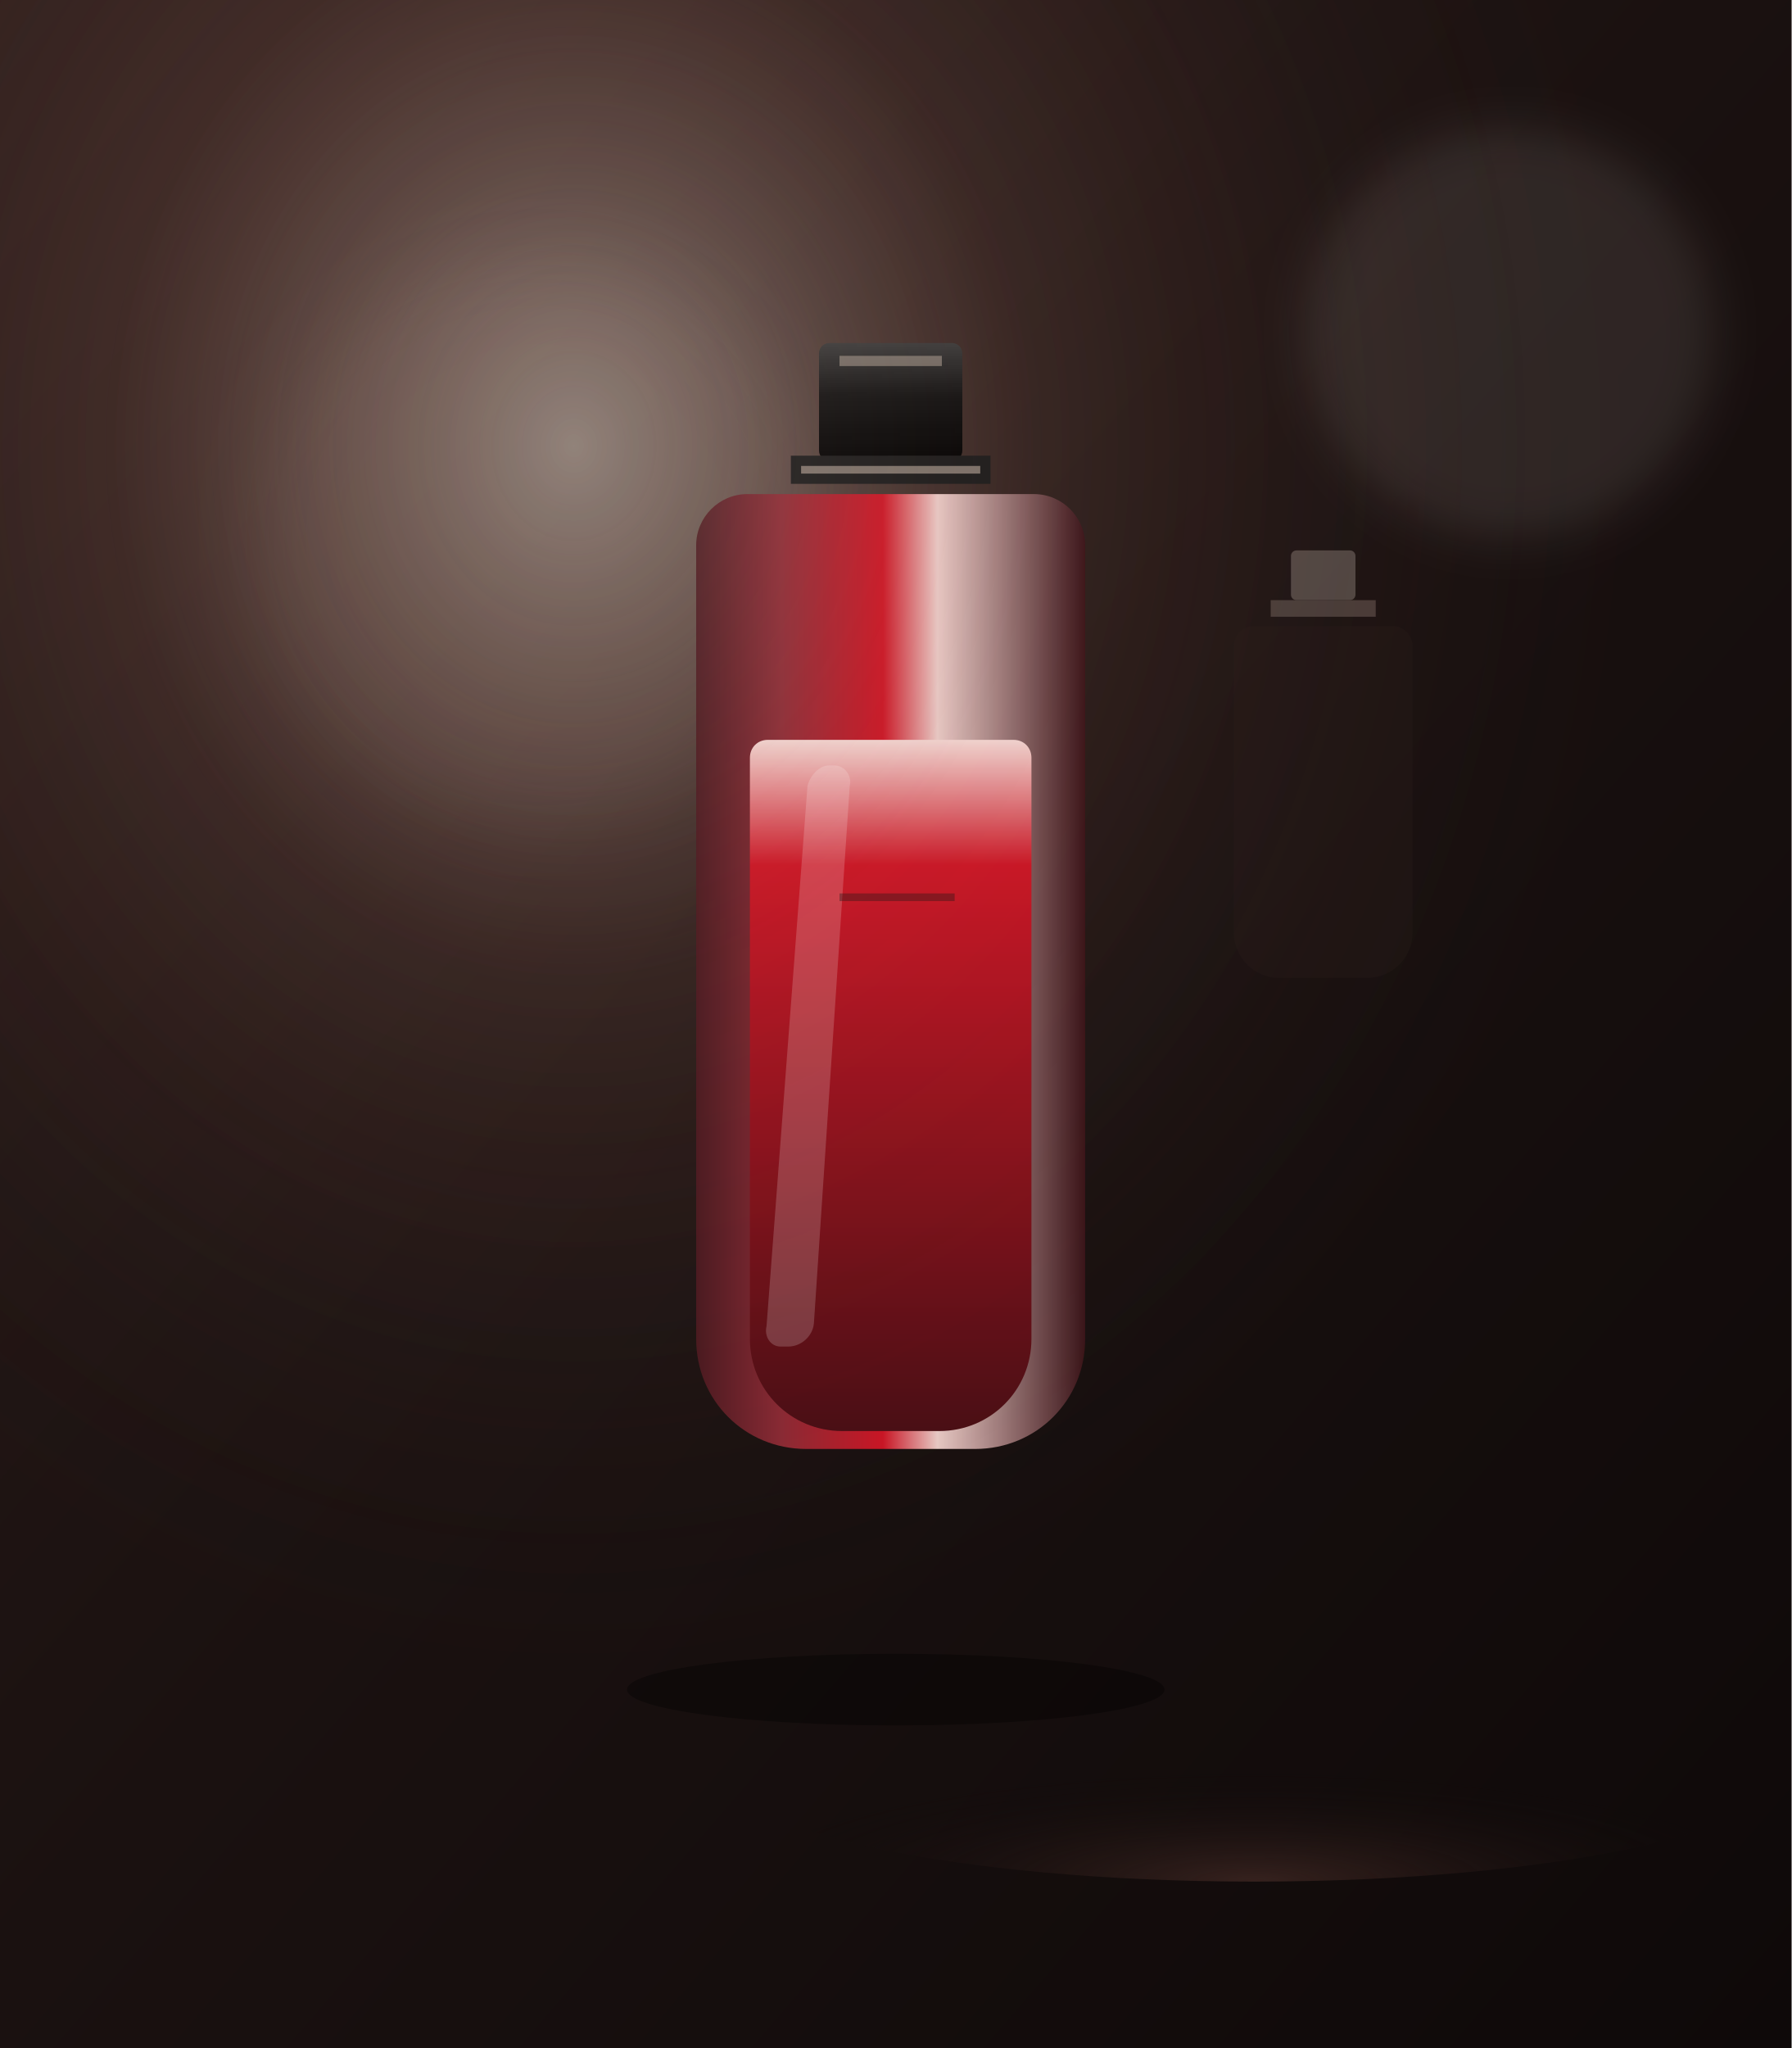
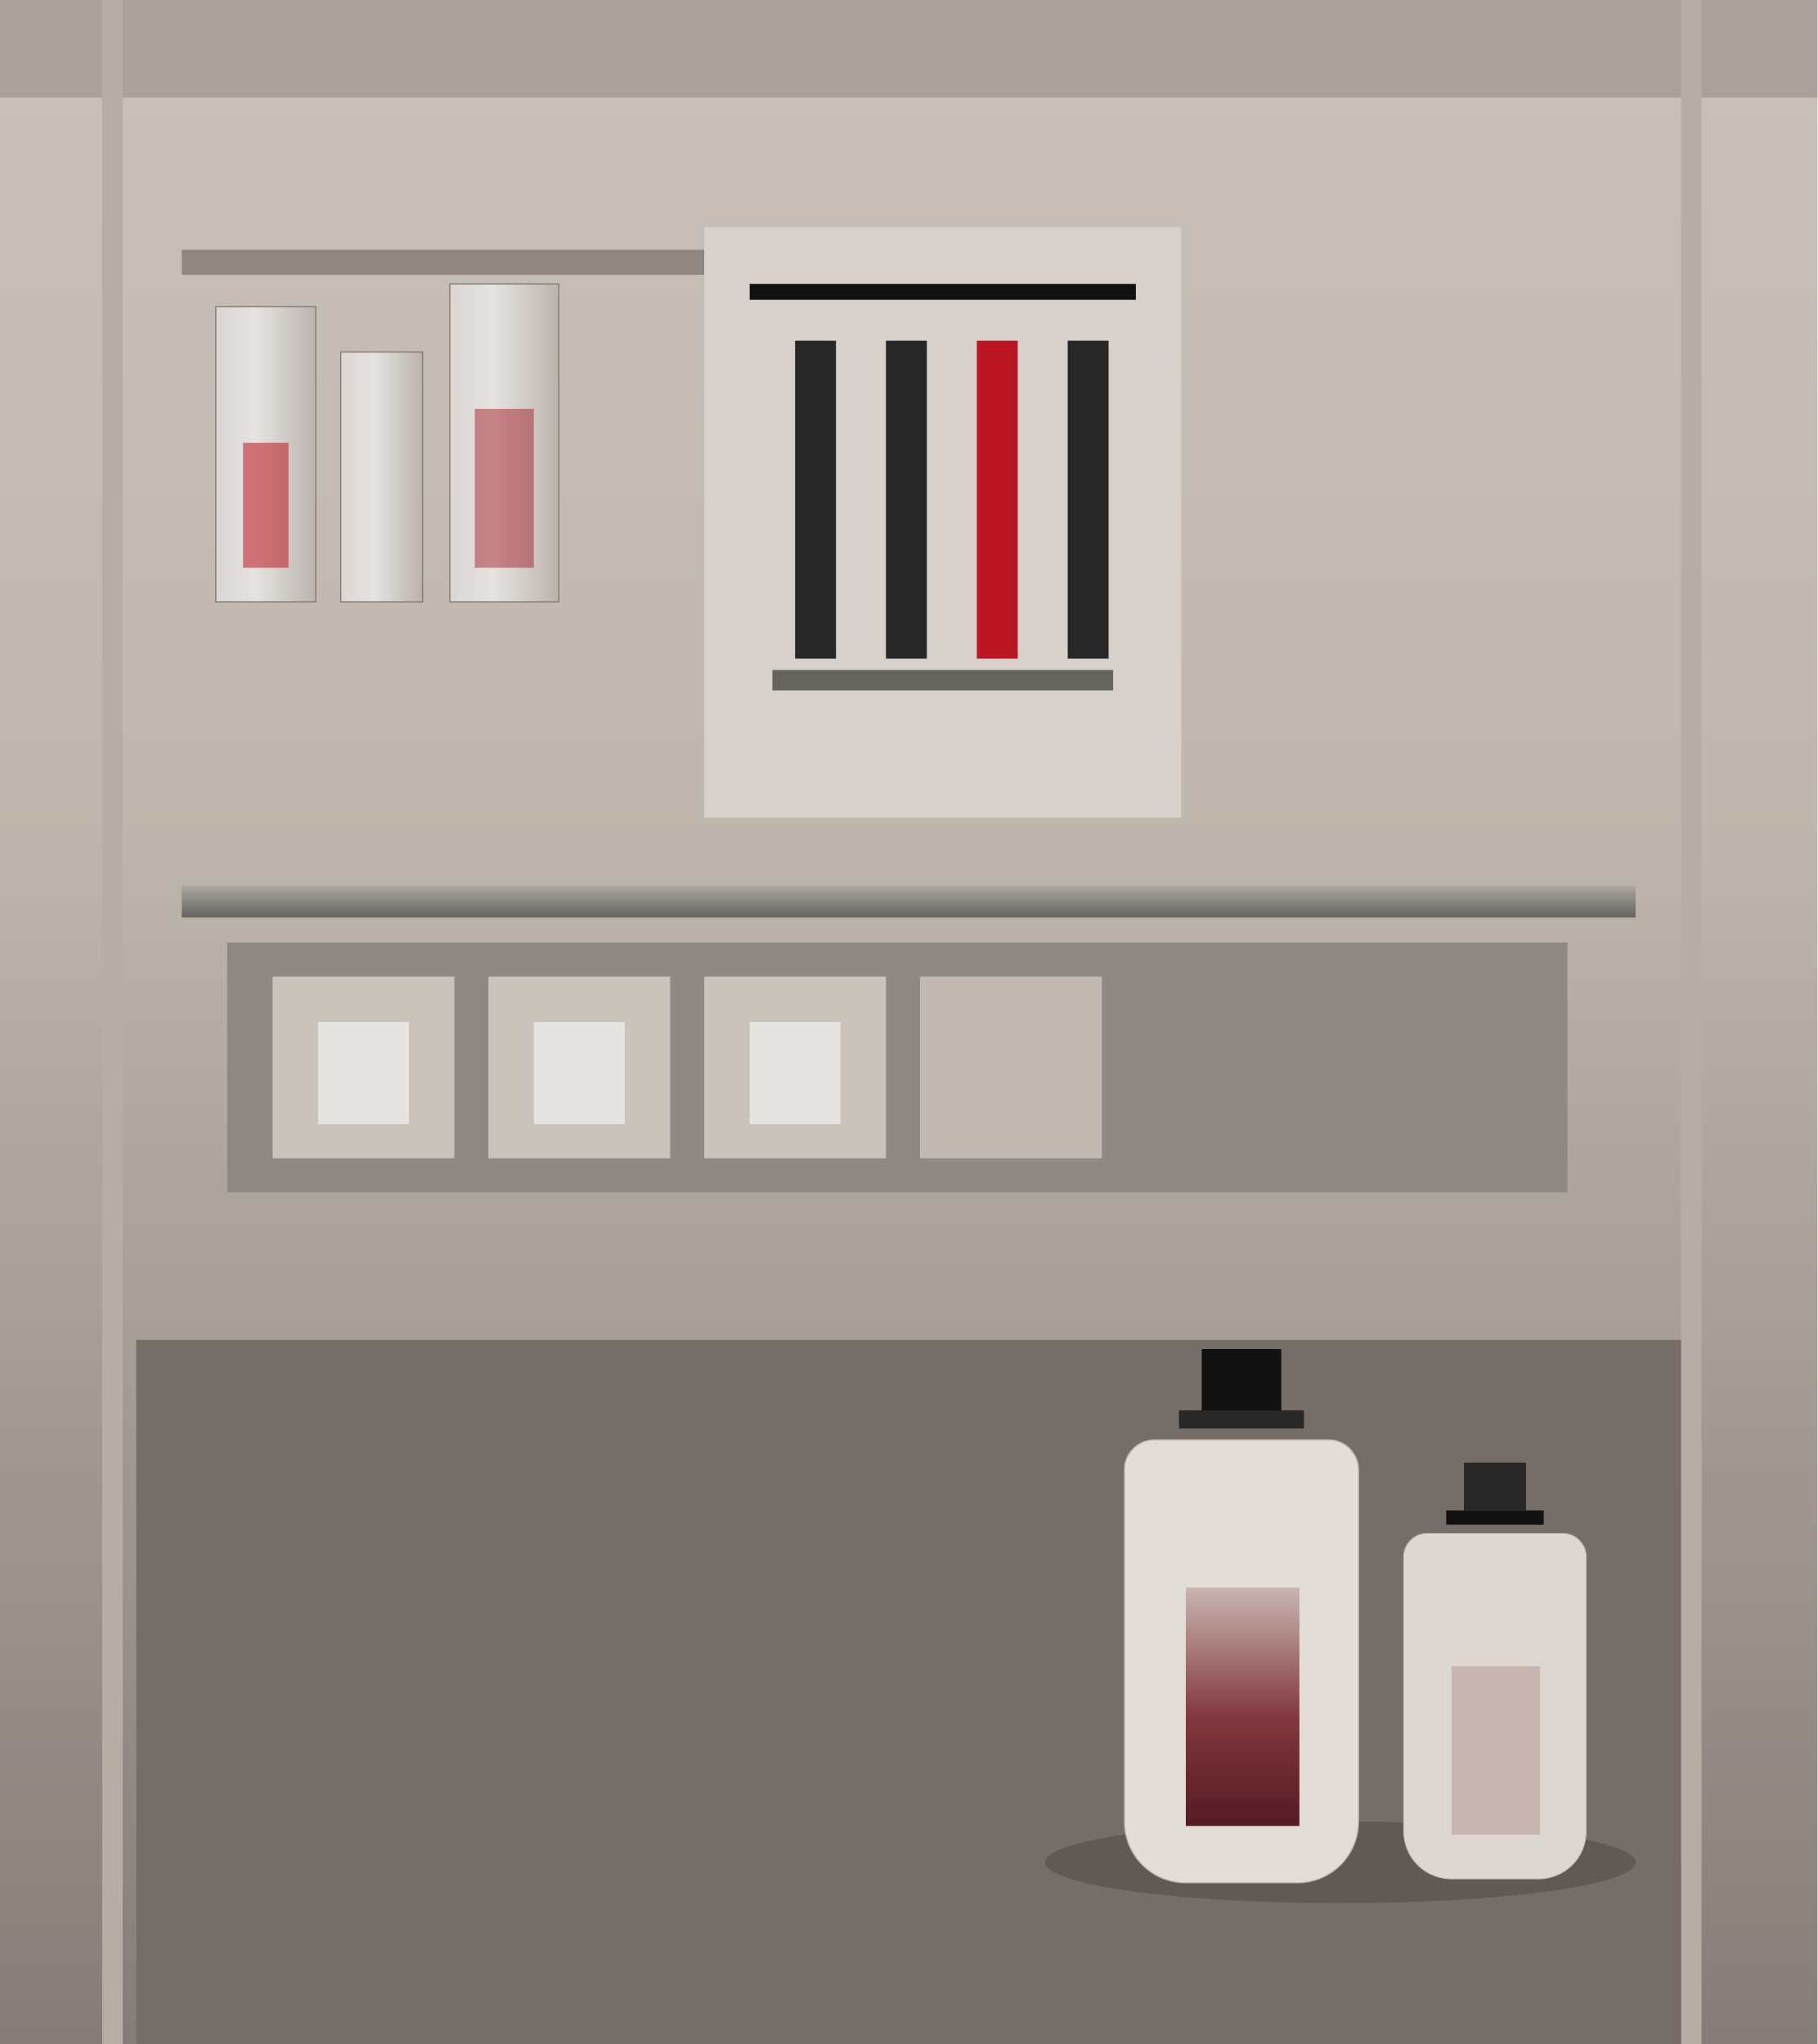
- <svg xmlns="http://www.w3.org/2000/svg" viewBox="0 0 1400 1600" preserveAspectRatio="xMidYMid slice" role="img">
+ <svg xmlns="http://www.w3.org/2000/svg" viewBox="0 0 1600 1800" preserveAspectRatio="xMidYMid slice" role="img">
  <defs>
-     <linearGradient id="studio" x1="0" y1="0" x2="1" y2="1">
-       <stop offset="0%" stop-color="#2c1c1a" />
-       <stop offset="48%" stop-color="#1a1110" />
-       <stop offset="100%" stop-color="#0e0909" />
+     <linearGradient id="room" x1="0" y1="0" x2="0" y2="1">
+       <stop offset="0%" stop-color="#d8d0c8" />
+       <stop offset="38%" stop-color="#cfc6bc" />
+       <stop offset="100%" stop-color="#8f8680" />
    </linearGradient>
-     <radialGradient id="key" cx="32%" cy="22%" r="62%">
-       <stop offset="0%" stop-color="#f3e4d8" stop-opacity=".42" />
-       <stop offset="42%" stop-color="#c48a7a" stop-opacity=".12" />
-       <stop offset="100%" stop-color="#1a1110" stop-opacity="0" />
-     </radialGradient>
-     <radialGradient id="floor" cx="50%" cy="100%" r="48%">
-       <stop offset="0%" stop-color="#3a2420" stop-opacity=".9" />
-       <stop offset="100%" stop-color="#0e0909" stop-opacity="0" />
-     </radialGradient>
    <linearGradient id="glass" x1="0" y1="0" x2="1" y2="0">
-       <stop offset="0%" stop-color="#4a1a20" />
-       <stop offset="22%" stop-color="#8a2a34" />
-       <stop offset="48%" stop-color="#c91524" />
-       <stop offset="62%" stop-color="#e8c8c4" />
-       <stop offset="100%" stop-color="#3a1418" />
+       <stop offset="0%" stop-color="#ece7e2" />
+       <stop offset="40%" stop-color="#f7f5f2" />
+       <stop offset="100%" stop-color="#c9c2ba" />
    </linearGradient>
-     <linearGradient id="liquid" x1="0" y1="0" x2="0" y2="1">
-       <stop offset="0%" stop-color="#f0d2ce" />
-       <stop offset="18%" stop-color="#c91524" />
-       <stop offset="100%" stop-color="#4a0e14" />
+     <linearGradient id="fill" x1="0" y1="0" x2="0" y2="1">
+       <stop offset="0%" stop-color="#d7c4be" />
+       <stop offset="55%" stop-color="#8a3a42" />
+       <stop offset="100%" stop-color="#5a1c24" />
    </linearGradient>
-     <linearGradient id="cap" x1="0" y1="0" x2="0" y2="1">
-       <stop offset="0%" stop-color="#3a3a3a" />
-       <stop offset="45%" stop-color="#111" />
-       <stop offset="100%" stop-color="#000" />
+     <linearGradient id="steel" x1="0" y1="0" x2="0" y2="1">
+       <stop offset="0%" stop-color="#b8b4ae" />
+       <stop offset="100%" stop-color="#6e6a66" />
    </linearGradient>
-     <filter id="soft">
-       <feGaussianBlur stdDeviation="18" />
-     </filter>
-     <filter id="softer">
-       <feGaussianBlur stdDeviation="28" />
-     </filter>
  </defs>
-   <rect width="1400" height="1600" fill="url(#studio)" />
-   <rect width="1400" height="1600" fill="url(#key)" />
-   <ellipse cx="980" cy="1380" rx="420" ry="90" fill="url(#floor)" />
-   <ellipse cx="420" cy="420" rx="220" ry="220" fill="#c9a090" opacity=".08" filter="url(#softer)" />
-   <ellipse cx="1180" cy="260" rx="160" ry="160" fill="#f4e8e0" opacity=".1" filter="url(#soft)" />
-   <g opacity=".28" transform="translate(980,430) scale(.72)">
-     <rect x="40" y="0" width="70" height="54" rx="6" fill="#d9c8be" />
-     <rect x="18" y="54" width="114" height="18" fill="#b9a49a" />
-     <path d="M0 82h150c12 0 22 10 22 22v310c0 28-22 50-50 50H28c-28 0-50-22-50-50V104c0-12 10-22 22-22z" fill="#2a1c1a" />
+   <rect width="1600" height="1800" fill="url(#room)" />
+   <rect x="0" y="0" width="1600" height="86" fill="#b7aea6" />
+   <rect x="90" y="0" width="18" height="1800" fill="#c4bbb3" />
+   <rect x="1480" y="0" width="18" height="1800" fill="#c4bbb3" />
+   <rect x="160" y="220" width="760" height="22" fill="#9a928a" />
+   <rect x="190" y="270" width="88" height="260" fill="url(#glass)" stroke="#8a827a" />
+   <rect x="300" y="310" width="72" height="220" fill="url(#glass)" stroke="#8a827a" />
+   <rect x="396" y="250" width="96" height="280" fill="url(#glass)" stroke="#8a827a" />
+   <rect x="214" y="390" width="40" height="110" fill="#c91524" opacity=".55" />
+   <rect x="418" y="360" width="52" height="140" fill="#a80f1c" opacity=".45" />
+   <rect x="620" y="200" width="420" height="520" fill="#e8e2db" />
+   <rect x="660" y="250" width="340" height="14" fill="#111" />
+   <rect x="700" y="300" width="36" height="280" fill="#292929" />
+   <rect x="780" y="300" width="36" height="280" fill="#292929" />
+   <rect x="860" y="300" width="36" height="280" fill="#c91524" />
+   <rect x="940" y="300" width="36" height="280" fill="#292929" />
+   <rect x="680" y="590" width="300" height="18" fill="#6e6a66" />
+   <rect x="160" y="780" width="1280" height="28" fill="url(#steel)" />
+   <rect x="200" y="830" width="1180" height="220" fill="#9a938c" />
+   <rect x="240" y="860" width="160" height="160" fill="#d8d2cb" />
+   <rect x="430" y="860" width="160" height="160" fill="#d8d2cb" />
+   <rect x="620" y="860" width="160" height="160" fill="#d8d2cb" />
+   <rect x="810" y="860" width="160" height="160" fill="#cfc8c0" />
+   <rect x="280" y="900" width="80" height="90" fill="#f7f5f2" />
+   <rect x="470" y="900" width="80" height="90" fill="#f7f5f2" />
+   <rect x="660" y="900" width="80" height="90" fill="#f7f5f2" />
+   <rect x="120" y="1180" width="1360" height="620" fill="#7d7670" />
+   <ellipse cx="1180" cy="1640" rx="260" ry="36" fill="#111" opacity=".22" />
+   <g transform="translate(980,1188)">
+     <rect x="78" y="0" width="70" height="54" fill="#111" />
+     <rect x="58" y="54" width="110" height="16" fill="#292929" />
+     <path d="M36 80h154c14 0 26 12 26 26v310c0 30-24 54-54 54H64c-30 0-54-24-54-54V106c0-14 12-26 26-26z" fill="#f4efe9" stroke="#cfc6bc" />
+     <rect x="64" y="210" width="100" height="210" fill="url(#fill)" />
  </g>
-   <ellipse cx="700" cy="1320" rx="210" ry="28" fill="#000" opacity=".35" />
-   <g transform="translate(548,268)">
-     <rect x="92" y="0" width="112" height="92" rx="8" fill="url(#cap)" />
-     <rect x="108" y="10" width="80" height="8" fill="#c9b7a8" opacity=".45" />
-     <rect x="70" y="88" width="156" height="22" fill="#1a1a1a" />
-     <rect x="78" y="96" width="140" height="6" fill="#c9b7a8" opacity=".55" />
-     <path d="M36 118h224c22 0 40 18 40 40v620c0 48-38 86-86 86H82c-48 0-86-38-86-86V158c0-22 18-40 40-40z" fill="url(#glass)" />
-     <path d="M52 310h192c8 0 14 6 14 14v454c0 40-32 72-72 72H110c-40 0-72-32-72-72V324c0-8 6-14 14-14z" fill="url(#liquid)" />
-     <path d="M86 330h18c8 0 14 8 12 16l-28 420c-1 10-10 18-20 18h-6c-8 0-13-8-11-16l32-422c2-8 9-16 17-16z" fill="#fff" opacity=".18" />
-     <rect x="108" y="430" width="90" height="6" fill="#111" opacity=".35" />
+   <g transform="translate(1228,1288) scale(.78)">
+     <rect x="78" y="0" width="70" height="54" fill="#292929" />
+     <rect x="58" y="54" width="110" height="16" fill="#111" />
+     <path d="M36 80h154c14 0 26 12 26 26v310c0 30-24 54-54 54H64c-30 0-54-24-54-54V106c0-14 12-26 26-26z" fill="#efe8e2" stroke="#cfc6bc" />
+     <rect x="64" y="230" width="100" height="190" fill="#d7c4be" />
  </g>
-   <rect x="0" y="0" width="1400" height="1600" fill="url(#key)" opacity=".35" />
+   <rect x="0" y="0" width="1600" height="1800" fill="#1a1210" opacity=".08" />
</svg>
